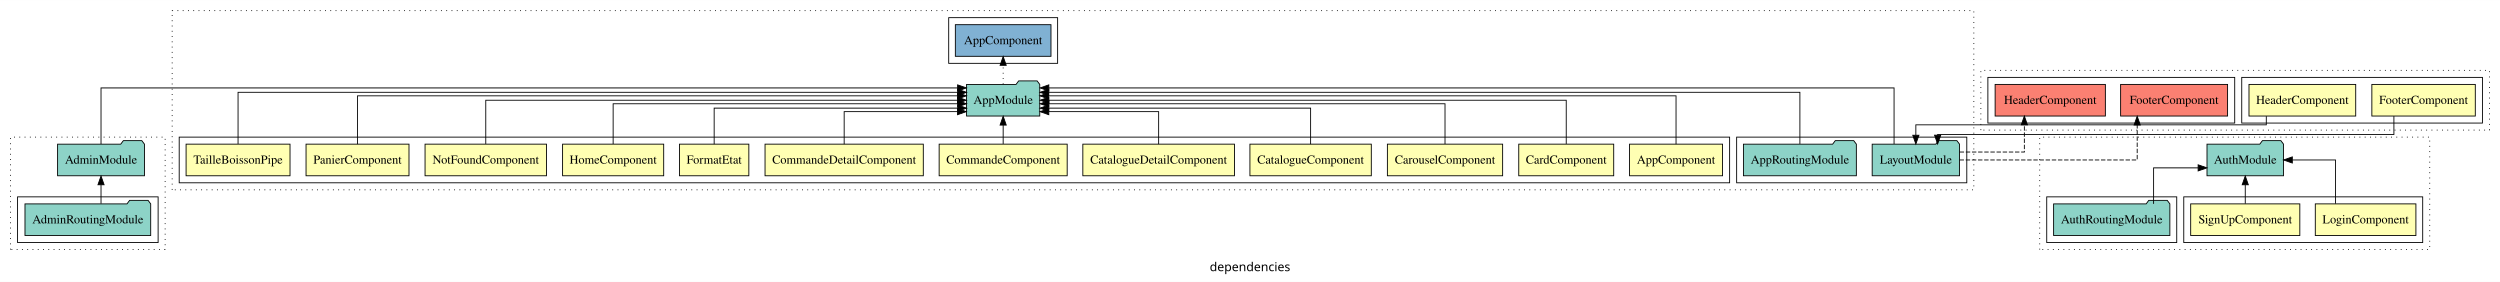
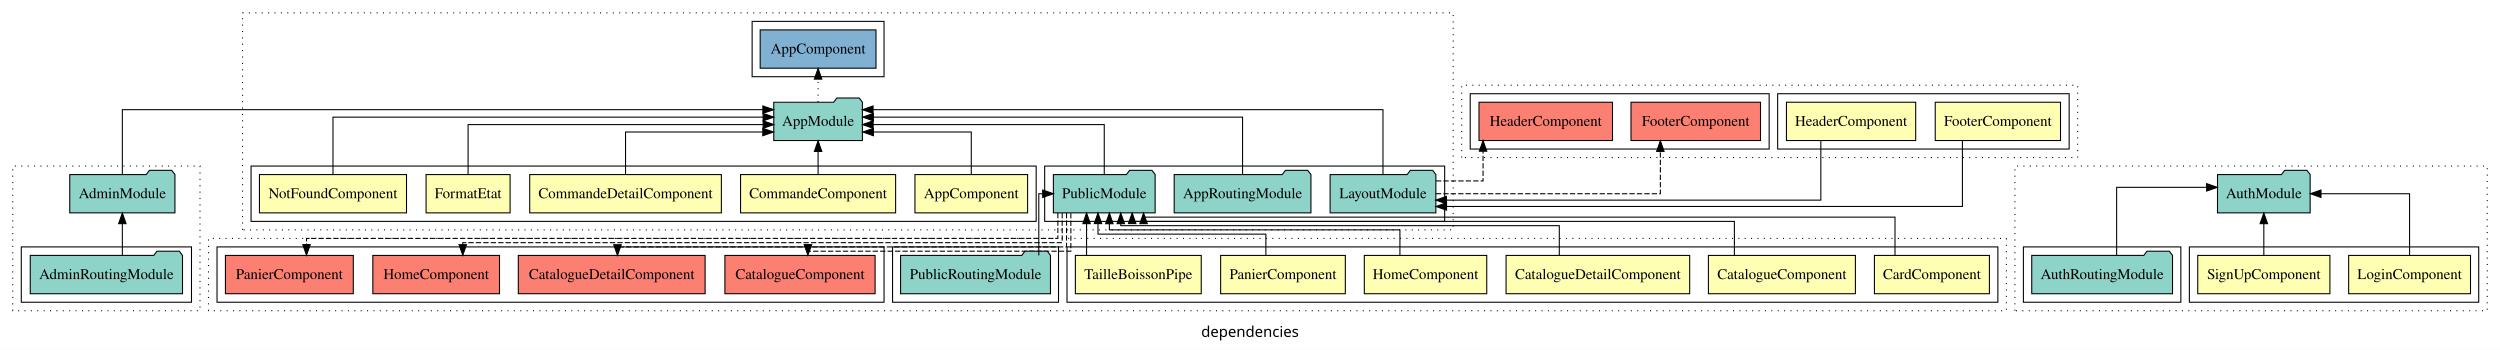
- <svg xmlns="http://www.w3.org/2000/svg" width="2846pt" height="321pt" viewBox="0.00 0.00 2846.00 320.80">
-   <g id="graph0" class="graph" transform="scale(1 1) rotate(0) translate(4 316.8)">
-     <polygon fill="white" stroke="transparent" points="-4,4 -4,-316.8 2842,-316.8 2842,4 -4,4" />
-     <text text-anchor="middle" x="1419" y="-8.2" font-family="sans-serif" font-size="14.00">dependencies</text>
+ <svg xmlns="http://www.w3.org/2000/svg" width="2350pt" height="329pt" viewBox="0.00 0.00 2350.00 328.80">
+   <g id="graph0" class="graph" transform="scale(1 1) rotate(0) translate(4 324.8)">
+     <polygon fill="white" stroke="transparent" points="-4,4 -4,-324.8 2346,-324.8 2346,4 -4,4" />
+     <text text-anchor="middle" x="1171" y="-8.2" font-family="sans-serif" font-size="14.00">dependencies</text>
    <g id="clust1" class="cluster">
-       <polygon fill="none" stroke="black" stroke-dasharray="1,5" points="8,-32.8 8,-160.8 184,-160.8 184,-32.8 8,-32.8" />
+       <polygon fill="none" stroke="black" stroke-dasharray="1,5" points="8,-32.8 8,-168.8 184,-168.8 184,-32.8 8,-32.8" />
    </g>
    <g id="clust3" class="cluster">
      <polygon fill="none" stroke="black" points="16,-40.8 16,-92.8 176,-92.8 176,-40.8 16,-40.8" />
    </g>
    <g id="clust13" class="cluster">
-       <polygon fill="none" stroke="black" stroke-dasharray="1,5" points="192,-100.8 192,-304.8 2243,-304.8 2243,-100.8 192,-100.8" />
+       <polygon fill="none" stroke="black" stroke-dasharray="1,5" points="224,-108.8 224,-312.8 1362,-312.8 1362,-108.8 224,-108.8" />
    </g>
    <g id="clust14" class="cluster">
-       <polygon fill="none" stroke="black" points="200,-108.8 200,-160.8 1965,-160.8 1965,-108.8 200,-108.8" />
-     </g>
-     <g id="clust27" class="cluster">
-       <polygon fill="none" stroke="black" points="1973,-108.8 1973,-160.8 2235,-160.8 2235,-108.8 1973,-108.8" />
-     </g>
-     <g id="clust29" class="cluster">
-       <polygon fill="none" stroke="black" points="1076,-244.8 1076,-296.8 1200,-296.8 1200,-244.8 1076,-244.8" />
-     </g>
-     <g id="clust37" class="cluster">
-       <polygon fill="none" stroke="black" stroke-dasharray="1,5" points="2318,-32.8 2318,-160.8 2762,-160.8 2762,-32.8 2318,-32.8" />
-     </g>
-     <g id="clust38" class="cluster">
-       <polygon fill="none" stroke="black" points="2482,-40.8 2482,-92.8 2754,-92.8 2754,-40.8 2482,-40.8" />
-     </g>
-     <g id="clust41" class="cluster">
-       <polygon fill="none" stroke="black" points="2326,-40.8 2326,-92.8 2474,-92.8 2474,-40.8 2326,-40.8" />
-     </g>
-     <g id="clust51" class="cluster">
-       <polygon fill="none" stroke="black" stroke-dasharray="1,5" points="2251,-168.8 2251,-236.8 2830,-236.8 2830,-168.8 2251,-168.8" />
+       <polygon fill="none" stroke="black" points="232,-116.8 232,-168.8 970,-168.8 970,-116.8 232,-116.8" />
+     </g>
+     <g id="clust20" class="cluster">
+       <polygon fill="none" stroke="black" points="978,-116.8 978,-168.8 1354,-168.8 1354,-116.8 978,-116.8" />
+     </g>
+     <g id="clust22" class="cluster">
+       <polygon fill="none" stroke="black" points="703,-252.8 703,-304.8 827,-304.8 827,-252.8 703,-252.8" />
+     </g>
+     <g id="clust30" class="cluster">
+       <polygon fill="none" stroke="black" stroke-dasharray="1,5" points="1890,-32.8 1890,-168.8 2334,-168.8 2334,-32.8 1890,-32.8" />
+     </g>
+     <g id="clust31" class="cluster">
+       <polygon fill="none" stroke="black" points="2054,-40.8 2054,-92.8 2326,-92.8 2326,-40.8 2054,-40.8" />
+     </g>
+     <g id="clust34" class="cluster">
+       <polygon fill="none" stroke="black" points="1898,-40.8 1898,-92.8 2046,-92.8 2046,-40.8 1898,-40.8" />
+     </g>
+     <g id="clust44" class="cluster">
+       <polygon fill="none" stroke="black" stroke-dasharray="1,5" points="1370,-176.8 1370,-244.8 1949,-244.8 1949,-176.8 1370,-176.8" />
+     </g>
+     <g id="clust45" class="cluster">
+       <polygon fill="none" stroke="black" points="1667,-184.8 1667,-236.8 1941,-236.8 1941,-184.8 1667,-184.8" />
+     </g>
+     <g id="clust49" class="cluster">
+       <polygon fill="none" stroke="black" points="1378,-184.8 1378,-236.8 1659,-236.8 1659,-184.8 1378,-184.8" />
    </g>
    <g id="clust52" class="cluster">
-       <polygon fill="none" stroke="black" points="2548,-176.8 2548,-228.8 2822,-228.8 2822,-176.8 2548,-176.8" />
-     </g>
-     <g id="clust56" class="cluster">
-       <polygon fill="none" stroke="black" points="2259,-176.8 2259,-228.8 2540,-228.8 2540,-176.8 2259,-176.8" />
+       <polygon fill="none" stroke="black" stroke-dasharray="1,5" points="192,-32.8 192,-100.8 1882,-100.8 1882,-32.8 192,-32.8" />
+     </g>
+     <g id="clust53" class="cluster">
+       <polygon fill="none" stroke="black" points="999,-40.8 999,-92.8 1874,-92.8 1874,-40.8 999,-40.8" />
+     </g>
+     <g id="clust60" class="cluster">
+       <polygon fill="none" stroke="black" points="835,-40.8 835,-92.8 991,-92.8 991,-40.8 835,-40.8" />
+     </g>
+     <g id="clust61" class="cluster">
+       <polygon fill="none" stroke="black" points="200,-40.8 200,-92.8 827,-92.8 827,-40.8 200,-40.8" />
    </g>
    <g id="node1" class="node">
      <polygon fill="#8dd3c7" stroke="black" points="167.56,-84.8 164.56,-88.8 143.56,-88.8 140.56,-84.8 24.44,-84.8 24.44,-48.8 167.56,-48.8 167.56,-84.8" />
      <text text-anchor="middle" x="96" y="-62.6" font-family="Times,serif" font-size="14.00">AdminRoutingModule</text>
    </g>
    <g id="node2" class="node">
-       <polygon fill="#8dd3c7" stroke="black" points="160.44,-152.8 157.44,-156.8 136.44,-156.8 133.44,-152.8 61.56,-152.8 61.56,-116.8 160.44,-116.8 160.44,-152.8" />
-       <text text-anchor="middle" x="111" y="-130.6" font-family="Times,serif" font-size="14.00">AdminModule</text>
+       <polygon fill="#8dd3c7" stroke="black" points="160.44,-160.8 157.44,-164.8 136.44,-164.8 133.44,-160.8 61.56,-160.8 61.56,-124.8 160.44,-124.8 160.44,-160.8" />
+       <text text-anchor="middle" x="111" y="-138.6" font-family="Times,serif" font-size="14.00">AdminModule</text>
    </g>
    <g id="edge1" class="edge">
-       <path fill="none" stroke="black" d="M111,-85.02C111,-85.02 111,-106.53 111,-106.53" />
-       <polygon fill="black" stroke="black" points="107.5,-106.53 111,-116.53 114.5,-106.53 107.5,-106.53" />
+       <path fill="none" stroke="black" d="M111,-84.81C111,-84.81 111,-114.65 111,-114.65" />
+       <polygon fill="black" stroke="black" points="107.5,-114.65 111,-124.65 114.5,-114.65 107.5,-114.65" />
+     </g>
+     <g id="node8" class="node">
+       <polygon fill="#8dd3c7" stroke="black" points="806.66,-228.8 803.66,-232.8 782.66,-232.8 779.66,-228.8 723.34,-228.8 723.34,-192.8 806.66,-192.8 806.66,-228.8" />
+       <text text-anchor="middle" x="765" y="-206.6" font-family="Times,serif" font-size="14.00">AppModule</text>
+     </g>
+     <g id="edge7" class="edge">
+       <path fill="none" stroke="black" d="M111,-161.12C111,-184.46 111,-221.8 111,-221.8 111,-221.8 713.09,-221.8 713.09,-221.8" />
+       <polygon fill="black" stroke="black" points="713.09,-225.3 723.09,-221.8 713.09,-218.3 713.09,-225.3" />
+     </g>
+     <g id="node3" class="node">
+       <polygon fill="#ffffb3" stroke="black" points="961.94,-160.8 856.06,-160.8 856.06,-124.8 961.94,-124.8 961.94,-160.8" />
+       <text text-anchor="middle" x="909" y="-138.6" font-family="Times,serif" font-size="14.00">AppComponent</text>
+     </g>
+     <g id="edge2" class="edge">
+       <path fill="none" stroke="black" d="M909,-160.83C909,-177.86 909,-200.8 909,-200.8 909,-200.8 817.04,-200.8 817.04,-200.8" />
+       <polygon fill="black" stroke="black" points="817.04,-197.3 807.04,-200.8 817.04,-204.3 817.04,-197.3" />
+     </g>
+     <g id="node4" class="node">
+       <polygon fill="#ffffb3" stroke="black" points="837.88,-160.8 692.12,-160.8 692.12,-124.8 837.88,-124.8 837.88,-160.8" />
+       <text text-anchor="middle" x="765" y="-138.6" font-family="Times,serif" font-size="14.00">CommandeComponent</text>
+     </g>
+     <g id="edge3" class="edge">
+       <path fill="none" stroke="black" d="M765,-161.02C765,-161.02 765,-182.53 765,-182.53" />
+       <polygon fill="black" stroke="black" points="761.5,-182.53 765,-192.53 768.5,-182.53 761.5,-182.53" />
+     </g>
+     <g id="node5" class="node">
+       <polygon fill="#ffffb3" stroke="black" points="674.08,-160.8 493.92,-160.8 493.92,-124.8 674.08,-124.8 674.08,-160.8" />
+       <text text-anchor="middle" x="584" y="-138.6" font-family="Times,serif" font-size="14.00">CommandeDetailComponent</text>
+     </g>
+     <g id="edge4" class="edge">
+       <path fill="none" stroke="black" d="M584,-160.83C584,-177.86 584,-200.8 584,-200.8 584,-200.8 713.02,-200.8 713.02,-200.8" />
+       <polygon fill="black" stroke="black" points="713.02,-204.3 723.02,-200.8 713.02,-197.3 713.02,-204.3" />
+     </g>
+     <g id="node6" class="node">
+       <polygon fill="#ffffb3" stroke="black" points="475.49,-160.8 396.51,-160.8 396.51,-124.8 475.49,-124.8 475.49,-160.8" />
+       <text text-anchor="middle" x="436" y="-138.6" font-family="Times,serif" font-size="14.00">FormatEtat</text>
+     </g>
+     <g id="edge5" class="edge">
+       <path fill="none" stroke="black" d="M436,-160.91C436,-180.14 436,-207.8 436,-207.8 436,-207.8 713.33,-207.8 713.33,-207.8" />
+       <polygon fill="black" stroke="black" points="713.33,-211.3 723.33,-207.8 713.33,-204.3 713.33,-211.3" />
+     </g>
+     <g id="node7" class="node">
+       <polygon fill="#ffffb3" stroke="black" points="378.12,-160.8 239.88,-160.8 239.88,-124.8 378.12,-124.8 378.12,-160.8" />
+       <text text-anchor="middle" x="309" y="-138.6" font-family="Times,serif" font-size="14.00">NotFoundComponent</text>
+     </g>
+     <g id="edge6" class="edge">
+       <path fill="none" stroke="black" d="M309,-160.97C309,-182.3 309,-214.8 309,-214.8 309,-214.8 713.32,-214.8 713.32,-214.8" />
+       <polygon fill="black" stroke="black" points="713.32,-218.3 723.32,-214.8 713.32,-211.3 713.32,-218.3" />
+     </g>
+     <g id="node12" class="node">
+       <polygon fill="#80b1d3" stroke="black" points="819.44,-296.8 710.56,-296.8 710.56,-260.8 819.44,-260.8 819.44,-296.8" />
+       <text text-anchor="middle" x="765" y="-274.6" font-family="Times,serif" font-size="14.00">AppComponent </text>
+     </g>
+     <g id="edge11" class="edge">
+       <path fill="none" stroke="black" stroke-dasharray="1,5" d="M765,-229.02C765,-229.02 765,-250.53 765,-250.53" />
+       <polygon fill="black" stroke="black" points="761.5,-250.53 765,-260.53 768.5,-250.53 761.5,-250.53" />
+     </g>
+     <g id="node9" class="node">
+       <polygon fill="#8dd3c7" stroke="black" points="1228.28,-160.8 1225.28,-164.8 1204.28,-164.8 1201.28,-160.8 1099.72,-160.8 1099.72,-124.8 1228.28,-124.8 1228.28,-160.8" />
+       <text text-anchor="middle" x="1164" y="-138.6" font-family="Times,serif" font-size="14.00">AppRoutingModule</text>
+     </g>
+     <g id="edge8" class="edge">
+       <path fill="none" stroke="black" d="M1164,-160.97C1164,-182.3 1164,-214.8 1164,-214.8 1164,-214.8 816.95,-214.8 816.95,-214.8" />
+       <polygon fill="black" stroke="black" points="816.95,-211.3 806.95,-214.8 816.95,-218.3 816.95,-211.3" />
+     </g>
+     <g id="node10" class="node">
+       <polygon fill="#8dd3c7" stroke="black" points="1345.71,-160.8 1342.71,-164.8 1321.71,-164.8 1318.71,-160.8 1246.29,-160.8 1246.29,-124.8 1345.71,-124.8 1345.71,-160.8" />
+       <text text-anchor="middle" x="1296" y="-138.6" font-family="Times,serif" font-size="14.00">LayoutModule</text>
+     </g>
+     <g id="edge9" class="edge">
+       <path fill="none" stroke="black" d="M1296,-161.12C1296,-184.46 1296,-221.8 1296,-221.8 1296,-221.8 816.67,-221.8 816.67,-221.8" />
+       <polygon fill="black" stroke="black" points="816.67,-218.3 806.67,-221.8 816.67,-225.3 816.67,-218.3" />
+     </g>
+     <g id="node19" class="node">
+       <polygon fill="#fb8072" stroke="black" points="1650.88,-228.8 1529.12,-228.8 1529.12,-192.8 1650.88,-192.8 1650.88,-228.8" />
+       <text text-anchor="middle" x="1590" y="-206.6" font-family="Times,serif" font-size="14.00">FooterComponent </text>
+     </g>
+     <g id="edge17" class="edge">
+       <path fill="none" stroke="black" stroke-dasharray="5,2" d="M1345.65,-142.8C1421.3,-142.8 1556.73,-142.8 1556.73,-142.8 1556.73,-142.8 1556.73,-182.58 1556.73,-182.58" />
+       <polygon fill="black" stroke="black" points="1553.23,-182.58 1556.73,-192.58 1560.23,-182.58 1553.23,-182.58" />
+     </g>
+     <g id="node20" class="node">
+       <polygon fill="#fb8072" stroke="black" points="1511.75,-228.8 1386.25,-228.8 1386.25,-192.8 1511.75,-192.8 1511.75,-228.8" />
+       <text text-anchor="middle" x="1449" y="-206.6" font-family="Times,serif" font-size="14.00">HeaderComponent </text>
+     </g>
+     <g id="edge18" class="edge">
+       <path fill="none" stroke="black" stroke-dasharray="5,2" d="M1345.79,-154.8C1368.36,-154.8 1390.07,-154.8 1390.07,-154.8 1390.07,-154.8 1390.07,-182.77 1390.07,-182.77" />
+       <polygon fill="black" stroke="black" points="1386.58,-182.77 1390.07,-192.77 1393.58,-182.77 1386.58,-182.77" />
+     </g>
+     <g id="node11" class="node">
+       <polygon fill="#8dd3c7" stroke="black" points="1081.83,-160.8 1078.83,-164.8 1057.83,-164.8 1054.83,-160.8 986.17,-160.8 986.17,-124.8 1081.83,-124.8 1081.83,-160.8" />
+       <text text-anchor="middle" x="1034" y="-138.6" font-family="Times,serif" font-size="14.00">PublicModule</text>
+     </g>
+     <g id="edge10" class="edge">
+       <path fill="none" stroke="black" d="M1034,-160.91C1034,-180.14 1034,-207.8 1034,-207.8 1034,-207.8 816.74,-207.8 816.74,-207.8" />
+       <polygon fill="black" stroke="black" points="816.74,-204.3 806.74,-207.8 816.74,-211.3 816.74,-204.3" />
+     </g>
+     <g id="node28" class="node">
+       <polygon fill="#fb8072" stroke="black" points="818.59,-84.8 677.41,-84.8 677.41,-48.8 818.59,-48.8 818.59,-84.8" />
+       <text text-anchor="middle" x="748" y="-62.6" font-family="Times,serif" font-size="14.00">CatalogueComponent </text>
+     </g>
+     <g id="edge26" class="edge">
+       <path fill="none" stroke="black" stroke-dasharray="5,2" d="M1002.6,-124.52C1002.6,-108.85 1002.6,-88.8 1002.6,-88.8 1002.6,-88.8 755.43,-88.8 755.43,-88.8 755.43,-88.8 755.43,-88.42 755.43,-88.42" />
+       <polygon fill="black" stroke="black" points="758.93,-94.97 755.43,-84.97 751.93,-94.97 758.93,-94.97" />
+     </g>
+     <g id="node29" class="node">
+       <polygon fill="#fb8072" stroke="black" points="658.8,-84.8 483.2,-84.8 483.2,-48.8 658.8,-48.8 658.8,-84.8" />
+       <text text-anchor="middle" x="571" y="-62.6" font-family="Times,serif" font-size="14.00">CatalogueDetailComponent </text>
+     </g>
+     <g id="edge27" class="edge">
+       <path fill="none" stroke="black" stroke-dasharray="5,2" d="M998.54,-124.75C998.54,-110.43 998.54,-92.8 998.54,-92.8 998.54,-92.8 576.43,-92.8 576.43,-92.8 576.43,-92.8 576.43,-92.01 576.43,-92.01" />
+       <polygon fill="black" stroke="black" points="579.93,-94.86 576.43,-84.86 572.93,-94.86 579.93,-94.86" />
+     </g>
+     <g id="node30" class="node">
+       <polygon fill="#fb8072" stroke="black" points="465.54,-84.8 346.46,-84.8 346.46,-48.8 465.54,-48.8 465.54,-84.8" />
+       <text text-anchor="middle" x="406" y="-62.6" font-family="Times,serif" font-size="14.00">HomeComponent </text>
+     </g>
+     <g id="edge28" class="edge">
+       <path fill="none" stroke="black" stroke-dasharray="5,2" d="M994.47,-124.62C994.47,-111.76 994.47,-96.8 994.47,-96.8 994.47,-96.8 431.01,-96.8 431.01,-96.8 431.01,-96.8 431.01,-94.94 431.01,-94.94" />
+       <polygon fill="black" stroke="black" points="434.51,-94.94 431.01,-84.94 427.51,-94.94 434.51,-94.94" />
+     </g>
+     <g id="node31" class="node">
+       <polygon fill="#fb8072" stroke="black" points="328.1,-84.8 207.9,-84.8 207.9,-48.8 328.1,-48.8 328.1,-84.8" />
+       <text text-anchor="middle" x="268" y="-62.6" font-family="Times,serif" font-size="14.00">PanierComponent </text>
+     </g>
+     <g id="edge29" class="edge">
+       <path fill="none" stroke="black" stroke-dasharray="5,2" d="M990.4,-124.74C990.4,-113.36 990.4,-100.8 990.4,-100.8 990.4,-100.8 284.12,-100.8 284.12,-100.8 284.12,-100.8 284.12,-94.99 284.12,-94.99" />
+       <polygon fill="black" stroke="black" points="287.62,-94.99 284.12,-84.99 280.62,-94.99 287.62,-94.99" />
+     </g>
+     <g id="node13" class="node">
+       <polygon fill="#ffffb3" stroke="black" points="2318.27,-84.8 2203.73,-84.8 2203.73,-48.8 2318.27,-48.8 2318.27,-84.8" />
+       <text text-anchor="middle" x="2261" y="-62.6" font-family="Times,serif" font-size="14.00">LoginComponent</text>
    </g>
    <g id="node15" class="node">
-       <polygon fill="#8dd3c7" stroke="black" points="1179.66,-220.8 1176.66,-224.8 1155.66,-224.8 1152.66,-220.8 1096.34,-220.8 1096.34,-184.8 1179.66,-184.8 1179.66,-220.8" />
-       <text text-anchor="middle" x="1138" y="-198.6" font-family="Times,serif" font-size="14.00">AppModule</text>
+       <polygon fill="#8dd3c7" stroke="black" points="2167.55,-160.8 2164.55,-164.8 2143.55,-164.8 2140.55,-160.8 2080.45,-160.8 2080.45,-124.8 2167.55,-124.8 2167.55,-160.8" />
+       <text text-anchor="middle" x="2124" y="-138.6" font-family="Times,serif" font-size="14.00">AuthModule</text>
+     </g>
+     <g id="edge12" class="edge">
+       <path fill="none" stroke="black" d="M2261,-84.81C2261,-107.29 2261,-142.8 2261,-142.8 2261,-142.8 2177.72,-142.8 2177.72,-142.8" />
+       <polygon fill="black" stroke="black" points="2177.72,-139.3 2167.72,-142.8 2177.72,-146.3 2177.72,-139.3" />
+     </g>
+     <g id="node14" class="node">
+       <polygon fill="#ffffb3" stroke="black" points="2186.12,-84.8 2061.88,-84.8 2061.88,-48.8 2186.12,-48.8 2186.12,-84.8" />
+       <text text-anchor="middle" x="2124" y="-62.6" font-family="Times,serif" font-size="14.00">SignUpComponent</text>
+     </g>
+     <g id="edge13" class="edge">
+       <path fill="none" stroke="black" d="M2124,-84.81C2124,-84.81 2124,-114.65 2124,-114.65" />
+       <polygon fill="black" stroke="black" points="2120.5,-114.65 2124,-124.65 2127.5,-114.65 2120.5,-114.65" />
+     </g>
+     <g id="node16" class="node">
+       <polygon fill="#8dd3c7" stroke="black" points="2038.17,-84.8 2035.17,-88.8 2014.17,-88.8 2011.17,-84.8 1905.83,-84.8 1905.83,-48.8 2038.17,-48.8 2038.17,-84.8" />
+       <text text-anchor="middle" x="1972" y="-62.6" font-family="Times,serif" font-size="14.00">AuthRoutingModule</text>
    </g>
    <g id="edge14" class="edge">
-       <path fill="none" stroke="black" d="M111,-153C111,-177.16 111,-216.8 111,-216.8 111,-216.8 1086.15,-216.8 1086.15,-216.8" />
-       <polygon fill="black" stroke="black" points="1086.15,-220.3 1096.15,-216.8 1086.15,-213.3 1086.15,-220.3" />
-     </g>
-     <g id="node3" class="node">
-       <polygon fill="#ffffb3" stroke="black" points="1956.94,-152.8 1851.06,-152.8 1851.06,-116.8 1956.94,-116.8 1956.94,-152.8" />
-       <text text-anchor="middle" x="1904" y="-130.6" font-family="Times,serif" font-size="14.00">AppComponent</text>
-     </g>
-     <g id="edge2" class="edge">
-       <path fill="none" stroke="black" d="M1904,-152.84C1904,-174.46 1904,-207.8 1904,-207.8 1904,-207.8 1189.73,-207.8 1189.73,-207.8" />
-       <polygon fill="black" stroke="black" points="1189.73,-204.3 1179.73,-207.8 1189.73,-211.3 1189.73,-204.3" />
-     </g>
-     <g id="node4" class="node">
-       <polygon fill="#ffffb3" stroke="black" points="1833.05,-152.8 1724.95,-152.8 1724.95,-116.8 1833.05,-116.8 1833.05,-152.8" />
-       <text text-anchor="middle" x="1779" y="-130.6" font-family="Times,serif" font-size="14.00">CardComponent</text>
-     </g>
-     <g id="edge3" class="edge">
-       <path fill="none" stroke="black" d="M1779,-153.02C1779,-173.17 1779,-202.8 1779,-202.8 1779,-202.8 1190.06,-202.8 1190.06,-202.8" />
-       <polygon fill="black" stroke="black" points="1190.06,-199.3 1180.06,-202.8 1190.06,-206.3 1190.06,-199.3" />
-     </g>
-     <g id="node5" class="node">
-       <polygon fill="#ffffb3" stroke="black" points="1706.6,-152.8 1575.4,-152.8 1575.4,-116.8 1706.6,-116.8 1706.6,-152.8" />
-       <text text-anchor="middle" x="1641" y="-130.6" font-family="Times,serif" font-size="14.00">CarouselComponent</text>
-     </g>
-     <g id="edge4" class="edge">
-       <path fill="none" stroke="black" d="M1641,-152.97C1641,-171.89 1641,-198.8 1641,-198.8 1641,-198.8 1190.02,-198.8 1190.02,-198.8" />
-       <polygon fill="black" stroke="black" points="1190.02,-195.3 1180.02,-198.8 1190.02,-202.3 1190.02,-195.3" />
-     </g>
-     <g id="node6" class="node">
-       <polygon fill="#ffffb3" stroke="black" points="1557.09,-152.8 1418.91,-152.8 1418.91,-116.8 1557.09,-116.8 1557.09,-152.8" />
-       <text text-anchor="middle" x="1488" y="-130.6" font-family="Times,serif" font-size="14.00">CatalogueComponent</text>
-     </g>
-     <g id="edge5" class="edge">
-       <path fill="none" stroke="black" d="M1488,-152.82C1488,-170.17 1488,-193.8 1488,-193.8 1488,-193.8 1189.87,-193.8 1189.87,-193.8" />
-       <polygon fill="black" stroke="black" points="1189.87,-190.3 1179.87,-193.8 1189.87,-197.3 1189.87,-190.3" />
-     </g>
-     <g id="node7" class="node">
-       <polygon fill="#ffffb3" stroke="black" points="1401.3,-152.8 1228.7,-152.8 1228.7,-116.8 1401.3,-116.8 1401.3,-152.8" />
-       <text text-anchor="middle" x="1315" y="-130.6" font-family="Times,serif" font-size="14.00">CatalogueDetailComponent</text>
-     </g>
-     <g id="edge6" class="edge">
-       <path fill="none" stroke="black" d="M1315,-152.81C1315,-168.85 1315,-189.8 1315,-189.8 1315,-189.8 1189.95,-189.8 1189.95,-189.8" />
-       <polygon fill="black" stroke="black" points="1189.95,-186.3 1179.95,-189.8 1189.95,-193.3 1189.95,-186.3" />
-     </g>
-     <g id="node8" class="node">
-       <polygon fill="#ffffb3" stroke="black" points="1210.88,-152.8 1065.12,-152.8 1065.12,-116.8 1210.88,-116.8 1210.88,-152.8" />
-       <text text-anchor="middle" x="1138" y="-130.6" font-family="Times,serif" font-size="14.00">CommandeComponent</text>
-     </g>
-     <g id="edge7" class="edge">
-       <path fill="none" stroke="black" d="M1138,-153.02C1138,-153.02 1138,-174.53 1138,-174.53" />
-       <polygon fill="black" stroke="black" points="1134.5,-174.53 1138,-184.53 1141.5,-174.53 1134.5,-174.53" />
-     </g>
-     <g id="node9" class="node">
-       <polygon fill="#ffffb3" stroke="black" points="1047.08,-152.8 866.92,-152.8 866.92,-116.8 1047.08,-116.8 1047.08,-152.8" />
-       <text text-anchor="middle" x="957" y="-130.6" font-family="Times,serif" font-size="14.00">CommandeDetailComponent</text>
-     </g>
-     <g id="edge8" class="edge">
-       <path fill="none" stroke="black" d="M957,-152.81C957,-168.85 957,-189.8 957,-189.8 957,-189.8 1086.02,-189.8 1086.02,-189.8" />
-       <polygon fill="black" stroke="black" points="1086.02,-193.3 1096.02,-189.8 1086.02,-186.3 1086.02,-193.3" />
-     </g>
-     <g id="node10" class="node">
-       <polygon fill="#ffffb3" stroke="black" points="848.49,-152.8 769.51,-152.8 769.51,-116.8 848.49,-116.8 848.49,-152.8" />
-       <text text-anchor="middle" x="809" y="-130.6" font-family="Times,serif" font-size="14.00">FormatEtat</text>
-     </g>
-     <g id="edge9" class="edge">
-       <path fill="none" stroke="black" d="M809,-152.82C809,-170.17 809,-193.8 809,-193.8 809,-193.8 1086.33,-193.8 1086.33,-193.8" />
-       <polygon fill="black" stroke="black" points="1086.33,-197.3 1096.33,-193.8 1086.33,-190.3 1086.33,-197.3" />
-     </g>
-     <g id="node11" class="node">
-       <polygon fill="#ffffb3" stroke="black" points="751.55,-152.8 636.45,-152.8 636.45,-116.8 751.55,-116.8 751.55,-152.8" />
-       <text text-anchor="middle" x="694" y="-130.6" font-family="Times,serif" font-size="14.00">HomeComponent</text>
-     </g>
-     <g id="edge10" class="edge">
-       <path fill="none" stroke="black" d="M694,-152.97C694,-171.89 694,-198.8 694,-198.8 694,-198.8 1086.23,-198.8 1086.23,-198.8" />
-       <polygon fill="black" stroke="black" points="1086.23,-202.3 1096.23,-198.8 1086.23,-195.3 1086.23,-202.3" />
-     </g>
-     <g id="node12" class="node">
-       <polygon fill="#ffffb3" stroke="black" points="618.12,-152.8 479.88,-152.8 479.88,-116.8 618.12,-116.8 618.12,-152.8" />
-       <text text-anchor="middle" x="549" y="-130.6" font-family="Times,serif" font-size="14.00">NotFoundComponent</text>
-     </g>
-     <g id="edge11" class="edge">
-       <path fill="none" stroke="black" d="M549,-153.02C549,-173.17 549,-202.8 549,-202.8 549,-202.8 1086.11,-202.8 1086.11,-202.8" />
-       <polygon fill="black" stroke="black" points="1086.11,-206.3 1096.11,-202.8 1086.11,-199.3 1086.11,-206.3" />
-     </g>
-     <g id="node13" class="node">
-       <polygon fill="#ffffb3" stroke="black" points="461.6,-152.8 344.4,-152.8 344.4,-116.8 461.6,-116.8 461.6,-152.8" />
-       <text text-anchor="middle" x="403" y="-130.6" font-family="Times,serif" font-size="14.00">PanierComponent</text>
-     </g>
-     <g id="edge12" class="edge">
-       <path fill="none" stroke="black" d="M403,-152.84C403,-174.46 403,-207.8 403,-207.8 403,-207.8 1086.11,-207.8 1086.11,-207.8" />
-       <polygon fill="black" stroke="black" points="1086.11,-211.3 1096.11,-207.8 1086.11,-204.3 1086.11,-211.3" />
-     </g>
-     <g id="node14" class="node">
-       <polygon fill="#ffffb3" stroke="black" points="326.16,-152.8 207.84,-152.8 207.84,-116.8 326.16,-116.8 326.16,-152.8" />
-       <text text-anchor="middle" x="267" y="-130.6" font-family="Times,serif" font-size="14.00">TailleBoissonPipe</text>
-     </g>
-     <g id="edge13" class="edge">
-       <path fill="none" stroke="black" d="M267,-153.05C267,-175.82 267,-211.8 267,-211.8 267,-211.8 1086.28,-211.8 1086.28,-211.8" />
-       <polygon fill="black" stroke="black" points="1086.28,-215.3 1096.28,-211.8 1086.28,-208.3 1086.28,-215.3" />
+       <path fill="none" stroke="black" d="M1985.64,-85C1985.64,-109.16 1985.64,-148.8 1985.64,-148.8 1985.64,-148.8 2070.22,-148.8 2070.22,-148.8" />
+       <polygon fill="black" stroke="black" points="2070.22,-152.3 2080.22,-148.8 2070.22,-145.3 2070.22,-152.3" />
+     </g>
+     <g id="node17" class="node">
+       <polygon fill="#ffffb3" stroke="black" points="1932.88,-228.8 1815.12,-228.8 1815.12,-192.8 1932.88,-192.8 1932.88,-228.8" />
+       <text text-anchor="middle" x="1874" y="-206.6" font-family="Times,serif" font-size="14.00">FooterComponent</text>
+     </g>
+     <g id="edge15" class="edge">
+       <path fill="none" stroke="black" d="M1840.67,-192.65C1840.67,-169.04 1840.67,-130.8 1840.67,-130.8 1840.67,-130.8 1355.78,-130.8 1355.78,-130.8" />
+       <polygon fill="black" stroke="black" points="1355.78,-127.3 1345.78,-130.8 1355.78,-134.3 1355.78,-127.3" />
    </g>
    <g id="node18" class="node">
-       <polygon fill="#80b1d3" stroke="black" points="1192.44,-288.8 1083.56,-288.8 1083.56,-252.8 1192.44,-252.8 1192.44,-288.8" />
-       <text text-anchor="middle" x="1138" y="-266.6" font-family="Times,serif" font-size="14.00">AppComponent </text>
-     </g>
-     <g id="edge17" class="edge">
-       <path fill="none" stroke="black" stroke-dasharray="1,5" d="M1138,-221.02C1138,-221.02 1138,-242.53 1138,-242.53" />
-       <polygon fill="black" stroke="black" points="1134.5,-242.53 1138,-252.53 1141.5,-242.53 1134.5,-242.53" />
-     </g>
-     <g id="node16" class="node">
-       <polygon fill="#8dd3c7" stroke="black" points="2109.28,-152.8 2106.28,-156.8 2085.28,-156.8 2082.28,-152.8 1980.72,-152.8 1980.72,-116.8 2109.28,-116.8 2109.28,-152.8" />
-       <text text-anchor="middle" x="2045" y="-130.6" font-family="Times,serif" font-size="14.00">AppRoutingModule</text>
-     </g>
-     <g id="edge15" class="edge">
-       <path fill="none" stroke="black" d="M2045,-153.05C2045,-175.82 2045,-211.8 2045,-211.8 2045,-211.8 1189.93,-211.8 1189.93,-211.8" />
-       <polygon fill="black" stroke="black" points="1189.93,-208.3 1179.93,-211.8 1189.93,-215.3 1189.93,-208.3" />
-     </g>
-     <g id="node17" class="node">
-       <polygon fill="#8dd3c7" stroke="black" points="2226.71,-152.8 2223.71,-156.8 2202.71,-156.8 2199.71,-152.8 2127.29,-152.8 2127.29,-116.8 2226.71,-116.8 2226.71,-152.8" />
-       <text text-anchor="middle" x="2177" y="-130.6" font-family="Times,serif" font-size="14.00">LayoutModule</text>
+       <polygon fill="#ffffb3" stroke="black" points="1796.75,-228.8 1675.25,-228.8 1675.25,-192.8 1796.75,-192.8 1796.75,-228.8" />
+       <text text-anchor="middle" x="1736" y="-206.6" font-family="Times,serif" font-size="14.00">HeaderComponent</text>
    </g>
    <g id="edge16" class="edge">
-       <path fill="none" stroke="black" d="M2152.2,-153C2152.2,-177.16 2152.2,-216.8 2152.2,-216.8 2152.2,-216.8 1189.97,-216.8 1189.97,-216.8" />
-       <polygon fill="black" stroke="black" points="1189.97,-213.3 1179.97,-216.8 1189.97,-220.3 1189.97,-213.3" />
+       <path fill="none" stroke="black" d="M1707.59,-192.51C1707.59,-170.59 1707.59,-136.8 1707.59,-136.8 1707.59,-136.8 1355.65,-136.8 1355.65,-136.8" />
+       <polygon fill="black" stroke="black" points="1355.65,-133.3 1345.65,-136.8 1355.65,-140.3 1355.65,-133.3" />
+     </g>
+     <g id="node21" class="node">
+       <polygon fill="#ffffb3" stroke="black" points="1866.05,-84.8 1757.95,-84.8 1757.95,-48.8 1866.05,-48.8 1866.05,-84.8" />
+       <text text-anchor="middle" x="1812" y="-62.6" font-family="Times,serif" font-size="14.00">CardComponent</text>
+     </g>
+     <g id="edge19" class="edge">
+       <path fill="none" stroke="black" d="M1777.3,-85.08C1777.3,-100.75 1777.3,-120.8 1777.3,-120.8 1777.3,-120.8 1070.95,-120.8 1070.95,-120.8 1070.95,-120.8 1070.95,-121.18 1070.95,-121.18" />
+       <polygon fill="black" stroke="black" points="1067.45,-114.63 1070.95,-124.63 1074.45,-114.63 1067.45,-114.63" />
+     </g>
+     <g id="node22" class="node">
+       <polygon fill="#ffffb3" stroke="black" points="1740.09,-84.8 1601.91,-84.8 1601.91,-48.8 1740.09,-48.8 1740.09,-84.8" />
+       <text text-anchor="middle" x="1671" y="-62.6" font-family="Times,serif" font-size="14.00">CatalogueComponent</text>
+     </g>
+     <g id="edge20" class="edge">
+       <path fill="none" stroke="black" d="M1626.32,-84.85C1626.32,-99.17 1626.32,-116.8 1626.32,-116.8 1626.32,-116.8 1060.24,-116.8 1060.24,-116.8 1060.24,-116.8 1060.24,-117.59 1060.24,-117.59" />
+       <polygon fill="black" stroke="black" points="1056.74,-114.74 1060.24,-124.74 1063.74,-114.74 1056.74,-114.74" />
+     </g>
+     <g id="node23" class="node">
+       <polygon fill="#ffffb3" stroke="black" points="1584.3,-84.8 1411.7,-84.8 1411.7,-48.8 1584.3,-48.8 1584.3,-84.8" />
+       <text text-anchor="middle" x="1498" y="-62.6" font-family="Times,serif" font-size="14.00">CatalogueDetailComponent</text>
+     </g>
+     <g id="edge21" class="edge">
+       <path fill="none" stroke="black" d="M1461.74,-84.98C1461.74,-97.84 1461.74,-112.8 1461.74,-112.8 1461.74,-112.8 1049.52,-112.8 1049.52,-112.8 1049.52,-112.8 1049.52,-114.66 1049.52,-114.66" />
+       <polygon fill="black" stroke="black" points="1046.02,-114.66 1049.52,-124.66 1053.02,-114.66 1046.02,-114.66" />
+     </g>
+     <g id="node24" class="node">
+       <polygon fill="#ffffb3" stroke="black" points="1393.55,-84.8 1278.45,-84.8 1278.45,-48.8 1393.55,-48.8 1393.55,-84.8" />
+       <text text-anchor="middle" x="1336" y="-62.6" font-family="Times,serif" font-size="14.00">HomeComponent</text>
+     </g>
+     <g id="edge22" class="edge">
+       <path fill="none" stroke="black" d="M1311.92,-84.86C1311.92,-96.24 1311.92,-108.8 1311.92,-108.8 1311.92,-108.8 1038.81,-108.8 1038.81,-108.8 1038.81,-108.8 1038.81,-114.61 1038.81,-114.61" />
+       <polygon fill="black" stroke="black" points="1035.31,-114.61 1038.81,-124.61 1042.31,-114.61 1035.31,-114.61" />
    </g>
    <g id="node25" class="node">
-       <polygon fill="#fb8072" stroke="black" points="2531.88,-220.8 2410.12,-220.8 2410.12,-184.8 2531.88,-184.8 2531.88,-220.8" />
-       <text text-anchor="middle" x="2471" y="-198.6" font-family="Times,serif" font-size="14.00">FooterComponent </text>
+       <polygon fill="#ffffb3" stroke="black" points="1260.6,-84.8 1143.4,-84.8 1143.4,-48.8 1260.6,-48.8 1260.6,-84.8" />
+       <text text-anchor="middle" x="1202" y="-62.6" font-family="Times,serif" font-size="14.00">PanierComponent</text>
    </g>
    <g id="edge23" class="edge">
-       <path fill="none" stroke="black" stroke-dasharray="5,2" d="M2226.78,-134.8C2300.22,-134.8 2428.98,-134.8 2428.98,-134.8 2428.98,-134.8 2428.98,-174.58 2428.98,-174.58" />
-       <polygon fill="black" stroke="black" points="2425.48,-174.58 2428.98,-184.58 2432.48,-174.58 2425.48,-174.58" />
+       <path fill="none" stroke="black" d="M1185.92,-84.91C1185.92,-94.7 1185.92,-104.8 1185.92,-104.8 1185.92,-104.8 1028.1,-104.8 1028.1,-104.8 1028.1,-104.8 1028.1,-114.69 1028.1,-114.69" />
+       <polygon fill="black" stroke="black" points="1024.6,-114.69 1028.1,-124.69 1031.6,-114.69 1024.6,-114.69" />
    </g>
    <g id="node26" class="node">
-       <polygon fill="#fb8072" stroke="black" points="2392.75,-220.8 2267.25,-220.8 2267.25,-184.8 2392.75,-184.8 2392.75,-220.8" />
-       <text text-anchor="middle" x="2330" y="-198.6" font-family="Times,serif" font-size="14.00">HeaderComponent </text>
+       <polygon fill="#ffffb3" stroke="black" points="1125.16,-84.8 1006.84,-84.8 1006.84,-48.8 1125.16,-48.8 1125.16,-84.8" />
+       <text text-anchor="middle" x="1066" y="-62.6" font-family="Times,serif" font-size="14.00">TailleBoissonPipe</text>
    </g>
    <g id="edge24" class="edge">
-       <path fill="none" stroke="black" stroke-dasharray="5,2" d="M2226.88,-143.8C2261.17,-143.8 2300.52,-143.8 2300.52,-143.8 2300.52,-143.8 2300.52,-174.78 2300.52,-174.78" />
-       <polygon fill="black" stroke="black" points="2297.02,-174.78 2300.52,-184.78 2304.02,-174.78 2297.02,-174.78" />
-     </g>
-     <g id="node19" class="node">
-       <polygon fill="#ffffb3" stroke="black" points="2746.27,-84.8 2631.73,-84.8 2631.73,-48.8 2746.27,-48.8 2746.27,-84.8" />
-       <text text-anchor="middle" x="2689" y="-62.6" font-family="Times,serif" font-size="14.00">LoginComponent</text>
-     </g>
-     <g id="node21" class="node">
-       <polygon fill="#8dd3c7" stroke="black" points="2595.55,-152.8 2592.55,-156.8 2571.55,-156.8 2568.55,-152.8 2508.45,-152.8 2508.45,-116.8 2595.55,-116.8 2595.55,-152.8" />
-       <text text-anchor="middle" x="2552" y="-130.6" font-family="Times,serif" font-size="14.00">AuthModule</text>
-     </g>
-     <g id="edge18" class="edge">
-       <path fill="none" stroke="black" d="M2654.74,-85.02C2654.74,-105.17 2654.74,-134.8 2654.74,-134.8 2654.74,-134.8 2605.57,-134.8 2605.57,-134.8" />
-       <polygon fill="black" stroke="black" points="2605.57,-131.3 2595.57,-134.8 2605.57,-138.3 2605.57,-131.3" />
-     </g>
-     <g id="node20" class="node">
-       <polygon fill="#ffffb3" stroke="black" points="2614.12,-84.8 2489.88,-84.8 2489.88,-48.8 2614.12,-48.8 2614.12,-84.8" />
-       <text text-anchor="middle" x="2552" y="-62.6" font-family="Times,serif" font-size="14.00">SignUpComponent</text>
-     </g>
-     <g id="edge19" class="edge">
-       <path fill="none" stroke="black" d="M2552,-85.02C2552,-85.02 2552,-106.53 2552,-106.53" />
-       <polygon fill="black" stroke="black" points="2548.5,-106.53 2552,-116.53 2555.5,-106.53 2548.5,-106.53" />
-     </g>
-     <g id="node22" class="node">
-       <polygon fill="#8dd3c7" stroke="black" points="2466.17,-84.8 2463.17,-88.8 2442.17,-88.8 2439.17,-84.8 2333.83,-84.8 2333.83,-48.8 2466.17,-48.8 2466.17,-84.8" />
-       <text text-anchor="middle" x="2400" y="-62.6" font-family="Times,serif" font-size="14.00">AuthRoutingModule</text>
-     </g>
-     <g id="edge20" class="edge">
-       <path fill="none" stroke="black" d="M2447.66,-84.82C2447.66,-102.17 2447.66,-125.8 2447.66,-125.8 2447.66,-125.8 2498.35,-125.8 2498.35,-125.8" />
-       <polygon fill="black" stroke="black" points="2498.35,-129.3 2508.35,-125.8 2498.35,-122.3 2498.35,-129.3" />
-     </g>
-     <g id="node23" class="node">
-       <polygon fill="#ffffb3" stroke="black" points="2813.88,-220.8 2696.12,-220.8 2696.12,-184.8 2813.88,-184.8 2813.88,-220.8" />
-       <text text-anchor="middle" x="2755" y="-198.6" font-family="Times,serif" font-size="14.00">FooterComponent</text>
-     </g>
-     <g id="edge21" class="edge">
-       <path fill="none" stroke="black" d="M2721.22,-184.67C2721.22,-174.49 2721.22,-163.8 2721.22,-163.8 2721.22,-163.8 2201.8,-163.8 2201.8,-163.8 2201.8,-163.8 2201.8,-162.72 2201.8,-162.72" />
-       <polygon fill="black" stroke="black" points="2205.3,-163 2201.8,-153 2198.3,-163 2205.3,-163" />
-     </g>
-     <g id="node24" class="node">
-       <polygon fill="#ffffb3" stroke="black" points="2677.75,-220.8 2556.25,-220.8 2556.25,-184.8 2677.75,-184.8 2677.75,-220.8" />
-       <text text-anchor="middle" x="2617" y="-198.6" font-family="Times,serif" font-size="14.00">HeaderComponent</text>
-     </g>
-     <g id="edge22" class="edge">
-       <path fill="none" stroke="black" d="M2575.95,-184.59C2575.95,-179.25 2575.95,-174.8 2575.95,-174.8 2575.95,-174.8 2177,-174.8 2177,-174.8 2177,-174.8 2177,-162.93 2177,-162.93" />
-       <polygon fill="black" stroke="black" points="2180.5,-162.93 2177,-152.93 2173.5,-162.93 2180.5,-162.93" />
+       <path fill="none" stroke="black" d="M1017.38,-84.81C1017.38,-84.81 1017.38,-114.65 1017.38,-114.65" />
+       <polygon fill="black" stroke="black" points="1013.88,-114.65 1017.38,-124.65 1020.88,-114.65 1013.88,-114.65" />
+     </g>
+     <g id="node27" class="node">
+       <polygon fill="#8dd3c7" stroke="black" points="983.45,-84.8 980.45,-88.8 959.45,-88.8 956.45,-84.8 842.55,-84.8 842.55,-48.8 983.45,-48.8 983.45,-84.8" />
+       <text text-anchor="middle" x="913" y="-62.6" font-family="Times,serif" font-size="14.00">PublicRoutingModule</text>
+     </g>
+     <g id="edge25" class="edge">
+       <path fill="none" stroke="black" d="M972.47,-84.81C972.47,-107.29 972.47,-142.8 972.47,-142.8 972.47,-142.8 976.13,-142.8 976.13,-142.8" />
+       <polygon fill="black" stroke="black" points="976.13,-146.3 986.13,-142.8 976.13,-139.3 976.13,-146.3" />
    </g>
  </g>
</svg>
